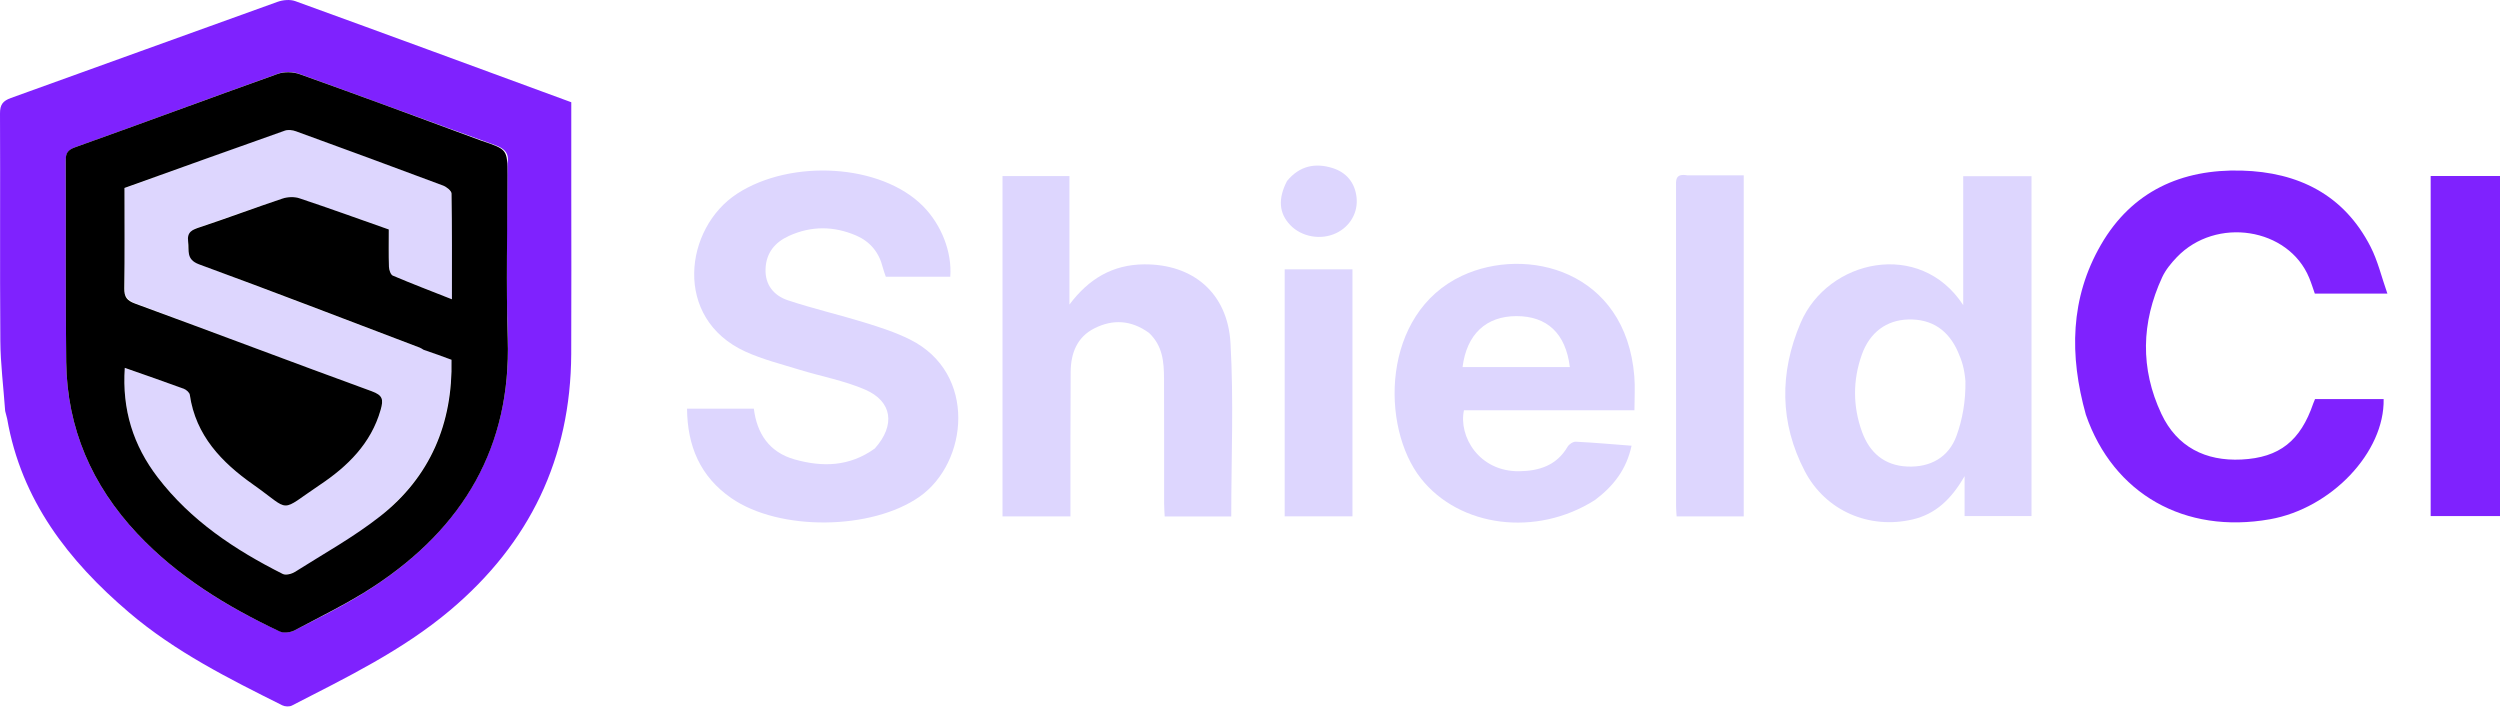
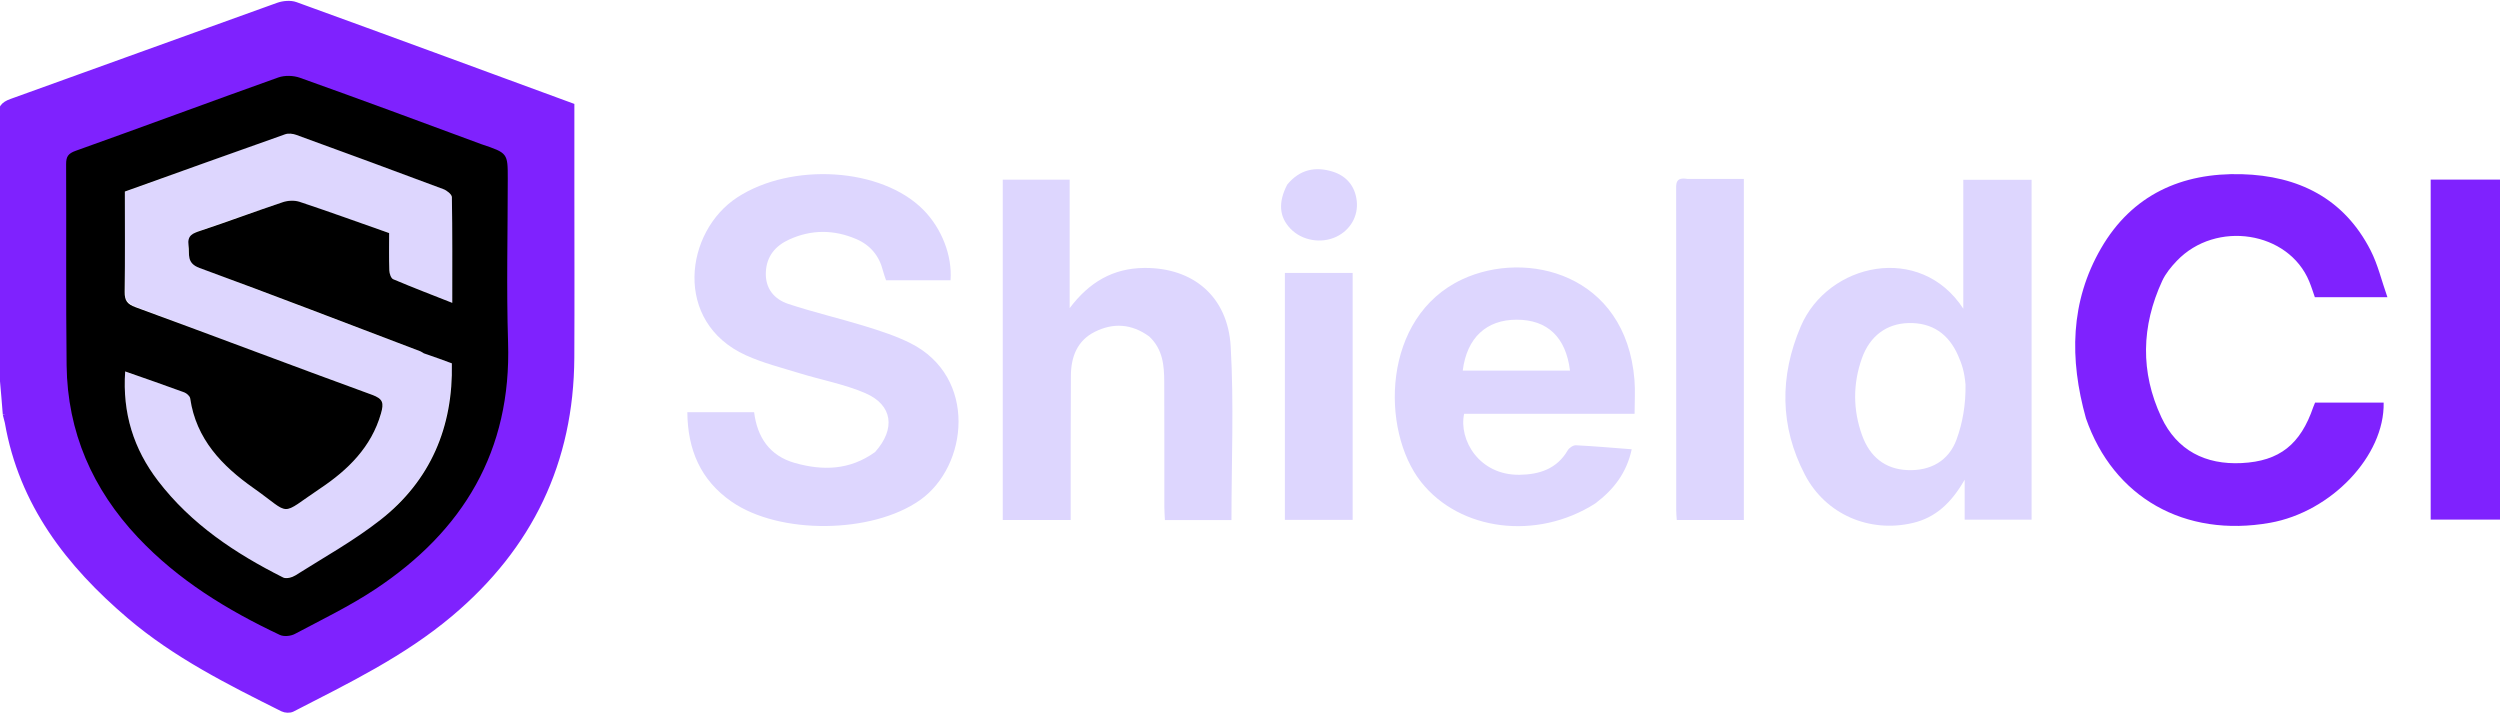
- <svg xmlns="http://www.w3.org/2000/svg" version="1.1" id="Layer_1" x="0px" y="0px" enable-background="new 0 0 1024 1024" viewBox="86.15 375.81 900.85 254.55">
+ <svg xmlns="http://www.w3.org/2000/svg" version="1.1" id="Layer_1" x="0px" y="0px" enable-background="new 0 0 1024 1024" viewBox="86 376 901 254" width="901" height="257">
  <path fill="none" opacity="1" stroke="none" d=" M545,1025   C363.333,1025 182.167,1025 1,1025   C1,683.667 1,342.333 1,1   C342.333,1 683.667,1 1025,1   C1025,342.333 1025,683.667 1025,1025   C865.167,1025 705.333,1025 545,1025  M88.024,524.339   C88.263,525.131 88.589,525.908 88.73,526.717   C93.826,556.02 110.756,577.874 132.705,596.555   C149.284,610.667 168.575,620.332 187.871,629.964   C188.824,630.44 190.418,630.523 191.334,630.051   C211.101,619.878 231.139,610.198 248.346,595.706   C277.027,571.551 291.795,540.92 291.986,503.384   C292.089,483.228 292.004,463.071 292.004,442.914   C292.004,432.769 292.004,422.624 292.004,412.651   C258.636,400.39 225.624,388.217 192.549,376.219   C190.682,375.542 188.106,375.777 186.175,376.469   C154.127,387.954 122.142,399.615 90.1,411.115   C87.197,412.156 86.137,413.5 86.152,416.692   C86.281,444.011 86.066,471.332 86.273,498.65   C86.336,506.926 87.394,515.195 88.024,524.339  M401.104,537.667   C392.226,544.008 382.489,544.176 372.49,541.36   C363.301,538.773 358.892,531.998 357.787,523.059   C349.552,523.059 341.779,523.059 333.716,523.059   C333.832,536.594 338.492,547.55 349.653,555.288   C367.005,567.321 400.299,566.856 417.517,554.776   C434.97,542.53 438.393,510.296 414.07,498.155   C408.912,495.581 403.324,493.769 397.793,492.062   C388.61,489.229 379.216,487.059 370.103,484.032   C365.073,482.361 361.788,478.551 362.008,472.702   C362.227,466.9 365.393,463.111 370.461,460.805   C378.474,457.157 386.618,457.232 394.638,460.676   C399.646,462.826 402.889,466.708 404.224,472.09   C404.529,473.319 405.007,474.506 405.342,475.518   C413.338,475.518 420.966,475.518 428.571,475.518   C429.24,466.672 425.405,456.826 418.782,450.126   C403.652,434.822 371.241,432.987 351.802,445.58   C332.752,457.921 328.49,490.57 354.811,502.537   C360.959,505.332 367.634,507.001 374.123,509.003   C382.036,511.443 390.33,512.944 397.878,516.2   C407.717,520.445 408.875,529.042 401.104,537.667  M837.896,525.635   C847.665,553.847 873.393,568.344 904.079,562.926   C926.226,559.016 945.463,538.745 945.069,519.604   C936.818,519.604 928.565,519.604 920.353,519.604   C920.08,520.273 919.868,520.723 919.708,521.19   C915.123,534.6 907.604,540.717 893.857,541.396   C880.878,542.036 870.585,536.873 864.971,524.915   C857.329,508.639 857.729,492.045 865.255,475.742   C866.482,473.085 868.47,470.66 870.516,468.519   C884.636,453.74 910.778,457.833 918.244,475.928   C919.047,477.874 919.666,479.897 920.273,481.611   C928.887,481.611 937.139,481.611 946.423,481.611   C944.302,475.576 942.973,469.838 940.373,464.749   C930.755,445.918 914.266,437.844 893.938,437.279   C872.235,436.675 854.355,444.735 843.211,463.999   C832.086,483.228 831.792,503.876 837.896,525.635  M818.186,537.5   C818.186,504.764 818.186,472.027 818.186,439.307   C809.735,439.307 801.833,439.307 793.574,439.307   C793.574,454.809 793.574,470.005 793.574,485.755   C778.083,461.935 744.768,469.224 734.982,492.164   C727.335,510.091 727.407,528.192 736.498,545.601   C743.985,559.938 759.783,566.665 775.42,562.967   C783.557,561.043 789.256,555.783 794.067,547.378   C794.067,553.201 794.067,557.448 794.067,561.779   C802.299,561.779 810.167,561.779 818.186,561.779   C818.186,553.8 818.186,546.15 818.186,537.5  M500.448,496.008   C505.15,500.439 505.564,506.283 505.593,512.161   C505.668,527.158 505.613,542.155 505.629,557.152   C505.631,558.738 505.762,560.324 505.834,561.923   C514.082,561.923 521.859,561.923 529.82,561.923   C529.82,540.96 530.729,520.132 529.546,499.424   C528.51,481.305 515.952,470.935 498.435,471.066   C487.097,471.152 478.483,476.25 471.509,485.558   C471.509,470.091 471.509,454.625 471.509,439.256   C463.043,439.256 455.275,439.256 447.393,439.256   C447.393,480.25 447.393,520.984 447.393,561.899   C455.563,561.899 463.482,561.899 471.871,561.899   C471.871,560.073 471.869,558.454 471.871,556.835   C471.888,541.172 471.841,525.508 471.952,509.846   C472,503.133 474.215,497.263 480.565,494.09   C487.145,490.801 493.734,491.098 500.448,496.008  M661.221,555.761   C667.627,550.912 672.253,544.893 674.067,536.419   C667.139,535.889 660.552,535.299 653.951,534.974   C652.978,534.926 651.532,535.897 651.003,536.804   C647.079,543.536 640.74,545.523 633.616,545.614   C619.058,545.799 611.668,533.003 613.671,523.638   C634.025,523.638 654.453,523.638 675.104,523.638   C675.104,519.345 675.379,515.361 675.061,511.424   C671.971,473.163 636.161,464.351 612.993,475.174   C583.914,488.759 583.527,529.69 598.173,548.22   C612.076,565.81 639.784,569.435 661.221,555.761  M693.699,438.994   C689.635,438.191 690.085,440.923 690.087,443.479   C690.11,481.785 690.101,520.092 690.111,558.399   C690.111,559.517 690.23,560.636 690.302,561.899   C698.52,561.899 706.437,561.899 714.484,561.899   C714.484,520.841 714.484,480 714.484,438.993   C707.644,438.993 701.152,438.993 693.699,438.994  M987.003,461.5   C987.003,454.068 987.003,446.636 987.003,439.235   C978.322,439.235 970.226,439.235 962.016,439.235   C962.016,480.209 962.016,520.948 962.016,561.774   C970.431,561.774 978.631,561.774 987.003,561.774   C987.003,528.463 987.003,495.481 987.003,461.5  M549.07,520.5   C549.07,534.269 549.07,548.039 549.07,561.862   C557.528,561.862 565.444,561.862 573.495,561.862   C573.495,532.074 573.495,502.539 573.495,472.854   C565.261,472.854 557.322,472.854 549.07,472.854   C549.07,488.56 549.07,504.03 549.07,520.5  M549.701,441.356   C546.571,447.498 547.035,452.699 551.09,456.922   C555.213,461.216 562.167,462.429 567.642,459.809   C572.671,457.403 575.595,452.342 574.964,446.857   C574.351,441.531 571.226,437.896 566.306,436.36   C560.18,434.448 554.478,435.465 549.701,441.356  z" />
-   <path fill="#7F22FE" opacity="1" stroke="none" d=" M88.01,523.903   C87.394,515.195 86.336,506.926 86.273,498.65   C86.066,471.332 86.281,444.011 86.152,416.692   C86.137,413.5 87.197,412.156 90.1,411.115   C122.142,399.615 154.127,387.954 186.175,376.469   C188.106,375.777 190.682,375.542 192.549,376.219   C225.624,388.217 258.636,400.39 292.004,412.651   C292.004,422.624 292.004,432.769 292.004,442.914   C292.004,463.071 292.089,483.228 291.986,503.384   C291.795,540.92 277.027,571.551 248.346,595.706   C231.139,610.198 211.101,619.878 191.334,630.051   C190.418,630.523 188.824,630.44 187.871,629.964   C168.575,620.332 149.284,610.667 132.705,596.555   C110.756,577.874 93.826,556.02 88.73,526.717   C88.589,525.908 88.263,525.131 88.01,523.903  M269,434.771   C269.762,430.97 267.948,429.325 264.431,428.061   C240.85,419.59 217.374,410.83 193.788,402.373   C191.579,401.581 188.599,401.558 186.396,402.347   C162.047,411.064 137.812,420.096 113.455,428.789   C110.475,429.852 109.809,431.163 109.824,434.038   C109.948,458.02 109.728,482.005 110.001,505.985   C110.279,530.372 119.486,551.206 136.274,568.762   C150.641,583.785 167.997,594.485 186.676,603.181   C188.161,603.873 190.596,603.81 192.056,603.059   C200.833,598.546 209.743,594.186 218.077,588.934   C251.94,567.592 270.652,537.884 269.129,496.667   C268.38,476.376 268.999,456.035 269,434.771  z" />
+   <path fill="#7F22FE" opacity="1" stroke="#7F22FE" stroke-width="2" d=" M88.01,523.903   C87.394,515.195 86.336,506.926 86.273,498.65   C86.066,471.332 86.281,444.011 86.152,416.692   C86.137,413.5 87.197,412.156 90.1,411.115   C122.142,399.615 154.127,387.954 186.175,376.469   C188.106,375.777 190.682,375.542 192.549,376.219   C225.624,388.217 258.636,400.39 292.004,412.651   C292.004,422.624 292.004,432.769 292.004,442.914   C292.004,463.071 292.089,483.228 291.986,503.384   C291.795,540.92 277.027,571.551 248.346,595.706   C231.139,610.198 211.101,619.878 191.334,630.051   C190.418,630.523 188.824,630.44 187.871,629.964   C168.575,620.332 149.284,610.667 132.705,596.555   C110.756,577.874 93.826,556.02 88.73,526.717   C88.589,525.908 88.263,525.131 88.01,523.903  M269,434.771   C269.762,430.97 267.948,429.325 264.431,428.061   C240.85,419.59 217.374,410.83 193.788,402.373   C191.579,401.581 188.599,401.558 186.396,402.347   C162.047,411.064 137.812,420.096 113.455,428.789   C110.475,429.852 109.809,431.163 109.824,434.038   C109.948,458.02 109.728,482.005 110.001,505.985   C110.279,530.372 119.486,551.206 136.274,568.762   C150.641,583.785 167.997,594.485 186.676,603.181   C188.161,603.873 190.596,603.81 192.056,603.059   C200.833,598.546 209.743,594.186 218.077,588.934   C251.94,567.592 270.652,537.884 269.129,496.667   C268.38,476.376 268.999,456.035 269,434.771  z" />
  <path fill="#DDD6FE" opacity="1" stroke="none" d=" M401.38,537.415   C408.875,529.042 407.717,520.445 397.878,516.2   C390.33,512.944 382.036,511.443 374.123,509.003   C367.634,507.001 360.959,505.332 354.811,502.537   C328.49,490.57 332.752,457.921 351.802,445.58   C371.241,432.987 403.652,434.822 418.782,450.126   C425.405,456.826 429.24,466.672 428.571,475.518   C420.966,475.518 413.338,475.518 405.342,475.518   C405.007,474.506 404.529,473.319 404.224,472.09   C402.889,466.708 399.646,462.826 394.638,460.676   C386.618,457.232 378.474,457.157 370.461,460.805   C365.393,463.111 362.227,466.9 362.008,472.702   C361.788,478.551 365.073,482.361 370.103,484.032   C379.216,487.059 388.61,489.229 397.793,492.062   C403.324,493.769 408.912,495.581 414.07,498.155   C438.393,510.296 434.97,542.53 417.517,554.776   C400.299,566.856 367.005,567.321 349.653,555.288   C338.492,547.55 333.832,536.594 333.716,523.059   C341.779,523.059 349.552,523.059 357.787,523.059   C358.892,531.998 363.301,538.773 372.49,541.36   C382.489,544.176 392.226,544.008 401.38,537.415  z" />
  <path fill="#7F22FE" opacity="1" stroke="none" d=" M837.775,525.256   C831.792,503.876 832.086,483.228 843.211,463.999   C854.355,444.735 872.235,436.675 893.938,437.279   C914.266,437.844 930.755,445.918 940.373,464.749   C942.973,469.838 944.302,475.576 946.423,481.611   C937.139,481.611 928.887,481.611 920.273,481.611   C919.666,479.897 919.047,477.874 918.244,475.928   C910.778,457.833 884.636,453.74 870.516,468.519   C868.47,470.66 866.482,473.085 865.255,475.742   C857.729,492.045 857.329,508.639 864.971,524.915   C870.585,536.873 880.878,542.036 893.857,541.396   C907.604,540.717 915.123,534.6 919.708,521.19   C919.868,520.723 920.08,520.273 920.353,519.604   C928.565,519.604 936.818,519.604 945.069,519.604   C945.463,538.745 926.226,559.016 904.079,562.926   C873.393,568.344 847.665,553.847 837.775,525.256  z" />
  <path fill="#DDD6FE" opacity="1" stroke="none" d="M 818.186 538 C 818.186 546.15 818.186 553.8 818.186 561.779 C 810.167 561.779 802.299 561.779 794.067 561.779 C 794.067 557.448 794.067 553.201 794.067 547.378 C 789.256 555.783 783.557 561.043 775.42 562.967 C 759.783 566.665 743.985 559.938 736.498 545.601 C 727.407 528.192 727.335 510.091 734.982 492.164 C 744.768 469.224 778.083 461.935 793.574 485.755 C 793.574 470.005 793.574 454.809 793.574 439.307 C 801.833 439.307 809.735 439.307 818.186 439.307 C 818.186 472.027 818.186 504.764 818.186 538 M 794.375 513.129 C 793.988 508.568 793.12 505.864 791.678 502.589 C 788.308 494.935 782.417 490.675 773.716 490.932 C 765.988 491.159 759.905 495.528 757.031 503.623 C 753.756 512.845 753.782 522.252 757.116 531.439 C 759.832 538.924 765.178 543.565 773.436 543.922 C 781.801 544.283 788.355 540.556 791.159 532.851 C 793.309 526.944 794.489 520.345 794.375 513.129 Z" />
  <path fill="#DDD6FE" opacity="1" stroke="none" d=" M500.169,495.75   C493.734,491.098 487.145,490.801 480.565,494.09   C474.215,497.263 472,503.133 471.952,509.846   C471.841,525.508 471.888,541.172 471.871,556.835   C471.869,558.454 471.871,560.073 471.871,561.899   C463.482,561.899 455.563,561.899 447.393,561.899   C447.393,520.984 447.393,480.25 447.393,439.256   C455.275,439.256 463.043,439.256 471.509,439.256   C471.509,454.625 471.509,470.091 471.509,485.558   C478.483,476.25 487.097,471.152 498.435,471.066   C515.952,470.935 528.51,481.305 529.546,499.424   C530.729,520.132 529.82,540.96 529.82,561.923   C521.859,561.923 514.082,561.923 505.834,561.923   C505.762,560.324 505.631,558.738 505.629,557.152   C505.613,542.155 505.668,527.158 505.593,512.161   C505.564,506.283 505.15,500.439 500.169,495.75  z" />
  <path fill="#DDD6FE" opacity="1" stroke="none" d=" M660.919,555.959   C639.784,569.435 612.076,565.81 598.173,548.22   C583.527,529.69 583.914,488.759 612.993,475.174   C636.161,464.351 671.971,473.163 675.061,511.424   C675.379,515.361 675.104,519.345 675.104,523.638   C654.453,523.638 634.025,523.638 613.671,523.638   C611.668,533.003 619.058,545.799 633.616,545.614   C640.74,545.523 647.079,543.536 651.003,536.804   C651.532,535.897 652.978,534.926 653.951,534.974   C660.552,535.299 667.139,535.889 674.067,536.419   C672.253,544.893 667.627,550.912 660.919,555.959  M630.501,508.068   C637.594,508.068 644.686,508.068 651.825,508.068   C650.343,495.953 643.636,489.703 632.568,489.718   C621.682,489.733 614.656,496.23 613.171,508.068   C618.649,508.068 624.076,508.068 630.501,508.068  z" />
  <path fill="#DDD6FE" opacity="1" stroke="none" d=" M694.18,438.994   C701.152,438.993 707.644,438.993 714.484,438.993   C714.484,480 714.484,520.841 714.484,561.899   C706.437,561.899 698.52,561.899 690.302,561.899   C690.23,560.636 690.111,559.517 690.111,558.399   C690.101,520.092 690.11,481.785 690.087,443.479   C690.085,440.923 689.635,438.191 694.18,438.994  z" />
  <path fill="#7F22FE" opacity="1" stroke="none" d=" M987.003,462   C987.003,495.481 987.003,528.463 987.003,561.774   C978.631,561.774 970.431,561.774 962.016,561.774   C962.016,520.948 962.016,480.209 962.016,439.235   C970.226,439.235 978.322,439.235 987.003,439.235   C987.003,446.636 987.003,454.068 987.003,462  z" />
  <path fill="#DDD6FE" opacity="1" stroke="none" d=" M549.07,520   C549.07,504.03 549.07,488.56 549.07,472.854   C557.322,472.854 565.261,472.854 573.495,472.854   C573.495,502.539 573.495,532.074 573.495,561.862   C565.444,561.862 557.528,561.862 549.07,561.862   C549.07,548.039 549.07,534.269 549.07,520  z" />
  <path fill="#DDD6FE" opacity="1" stroke="none" d=" M549.906,441.046   C554.478,435.465 560.18,434.448 566.306,436.36   C571.226,437.896 574.351,441.531 574.964,446.857   C575.595,452.342 572.671,457.403 567.642,459.809   C562.167,462.429 555.213,461.216 551.09,456.922   C547.035,452.699 546.571,447.498 549.906,441.046  z" />
  <path fill="#DDD6FE" opacity="1" stroke="none" d=" M156.186,458.293   C152.368,462.123 153.345,469.25 157.613,470.871   C187.934,482.39 218.272,493.867 248.957,505.491   C248.897,524.142 244.057,541.119 230.552,554.97   C219.339,566.47 206.238,575.266 191.778,582.1   C190.624,582.646 188.823,582.974 187.792,582.46   C170.313,573.747 154.387,563.001 142.461,547.134   C133.985,535.858 130.171,523.201 131.091,508.419   C138.579,510.993 145.901,513.46 153.166,516.087   C153.858,516.338 154.516,517.54 154.64,518.381   C156.804,533.029 166.317,542.666 177.579,550.571   C191.399,560.272 186.352,560.605 201.415,550.555   C211.36,543.92 219.942,535.53 223.43,523.232   C224.454,519.621 223.978,518.188 220.256,516.829   C191.649,506.386 163.128,495.707 134.632,484.966   C133.18,484.419 131.18,482.646 131.155,481.409   C130.899,468.763 130.998,456.109 130.998,443.637   C150.06,436.702 168.791,429.835 187.585,423.141   C189.216,422.559 191.429,422.624 193.074,423.216   C210.634,429.54 228.15,435.99 245.621,442.558   C246.969,443.065 248.831,444.711 248.853,445.858   C249.088,458.159 248.999,470.466 248.999,483.641   C241.518,480.679 234.422,477.956 227.437,474.974   C226.703,474.66 226.328,472.823 226.294,471.678   C226.163,467.359 226.241,463.035 226.241,458.45   C215.14,454.599 204.223,450.715 193.218,447.098   C191.578,446.56 189.403,446.904 187.684,447.471   C177.272,450.904 166.92,454.521 156.186,458.293  z" />
  <path fill="#000000" opacity="1" stroke="none" d=" M259.522,426.478   C268.999,429.67 268.999,429.67 268.999,438.937   C268.999,458.594 268.487,478.268 269.108,497.906   C270.344,537.011 252.945,565.887 221.166,586.904   C211.996,592.969 202.001,597.803 192.264,602.974   C190.78,603.762 188.304,604.01 186.847,603.322   C167.916,594.391 150.214,583.59 135.72,568.198   C119.324,550.788 110.294,530.192 110.008,506.175   C109.721,482.023 109.944,457.865 109.828,433.71   C109.815,430.989 110.514,429.835 113.294,428.843   C137.658,420.15 161.902,411.121 186.267,402.43   C188.597,401.599 191.751,401.69 194.102,402.53   C215.851,410.293 237.507,418.314 259.522,426.478  M238.753,501.836   C238.321,501.586 237.914,501.27 237.453,501.095   C210.965,491.037 184.527,480.841 157.93,471.08   C153.115,469.313 154.353,466.121 153.937,462.866   C153.482,459.309 155.476,458.587 158.257,457.664   C168.196,454.366 178.005,450.675 187.939,447.361   C189.782,446.747 192.164,446.638 193.982,447.242   C204.681,450.801 215.288,454.64 226.241,458.496   C226.241,462.999 226.152,467.484 226.305,471.961   C226.343,473.061 226.898,474.783 227.684,475.116   C234.583,478.046 241.588,480.726 248.997,483.651   C248.997,470.501 249.07,458.033 248.859,445.569   C248.842,444.563 247.05,443.138 245.798,442.668   C228.167,436.06 210.494,429.561 192.8,423.122   C191.572,422.675 189.941,422.48 188.756,422.898   C169.512,429.697 150.31,436.615 130.998,443.541   C130.998,455.727 131.097,467.72 130.931,479.709   C130.888,482.805 131.828,484.11 134.853,485.219   C163.294,495.641 191.61,506.404 220.068,516.776   C224.086,518.24 224.387,519.718 223.307,523.506   C219.846,535.648 211.344,543.882 201.566,550.434   C186.327,560.645 191.437,560.307 177.335,550.384   C166.067,542.456 156.662,532.74 154.548,518.081   C154.428,517.25 153.282,516.228 152.391,515.901   C145.389,513.326 138.333,510.899 131.112,508.363   C130.084,523.405 134.153,536.291 142.942,547.783   C154.894,563.408 170.78,573.941 188.056,582.629   C189.16,583.185 191.318,582.598 192.534,581.829   C202.824,575.323 213.572,569.367 223.104,561.874   C241.171,547.673 249.329,528.421 248.855,505.453   C245.654,504.268 242.591,503.134 238.753,501.836  z" />
</svg>
